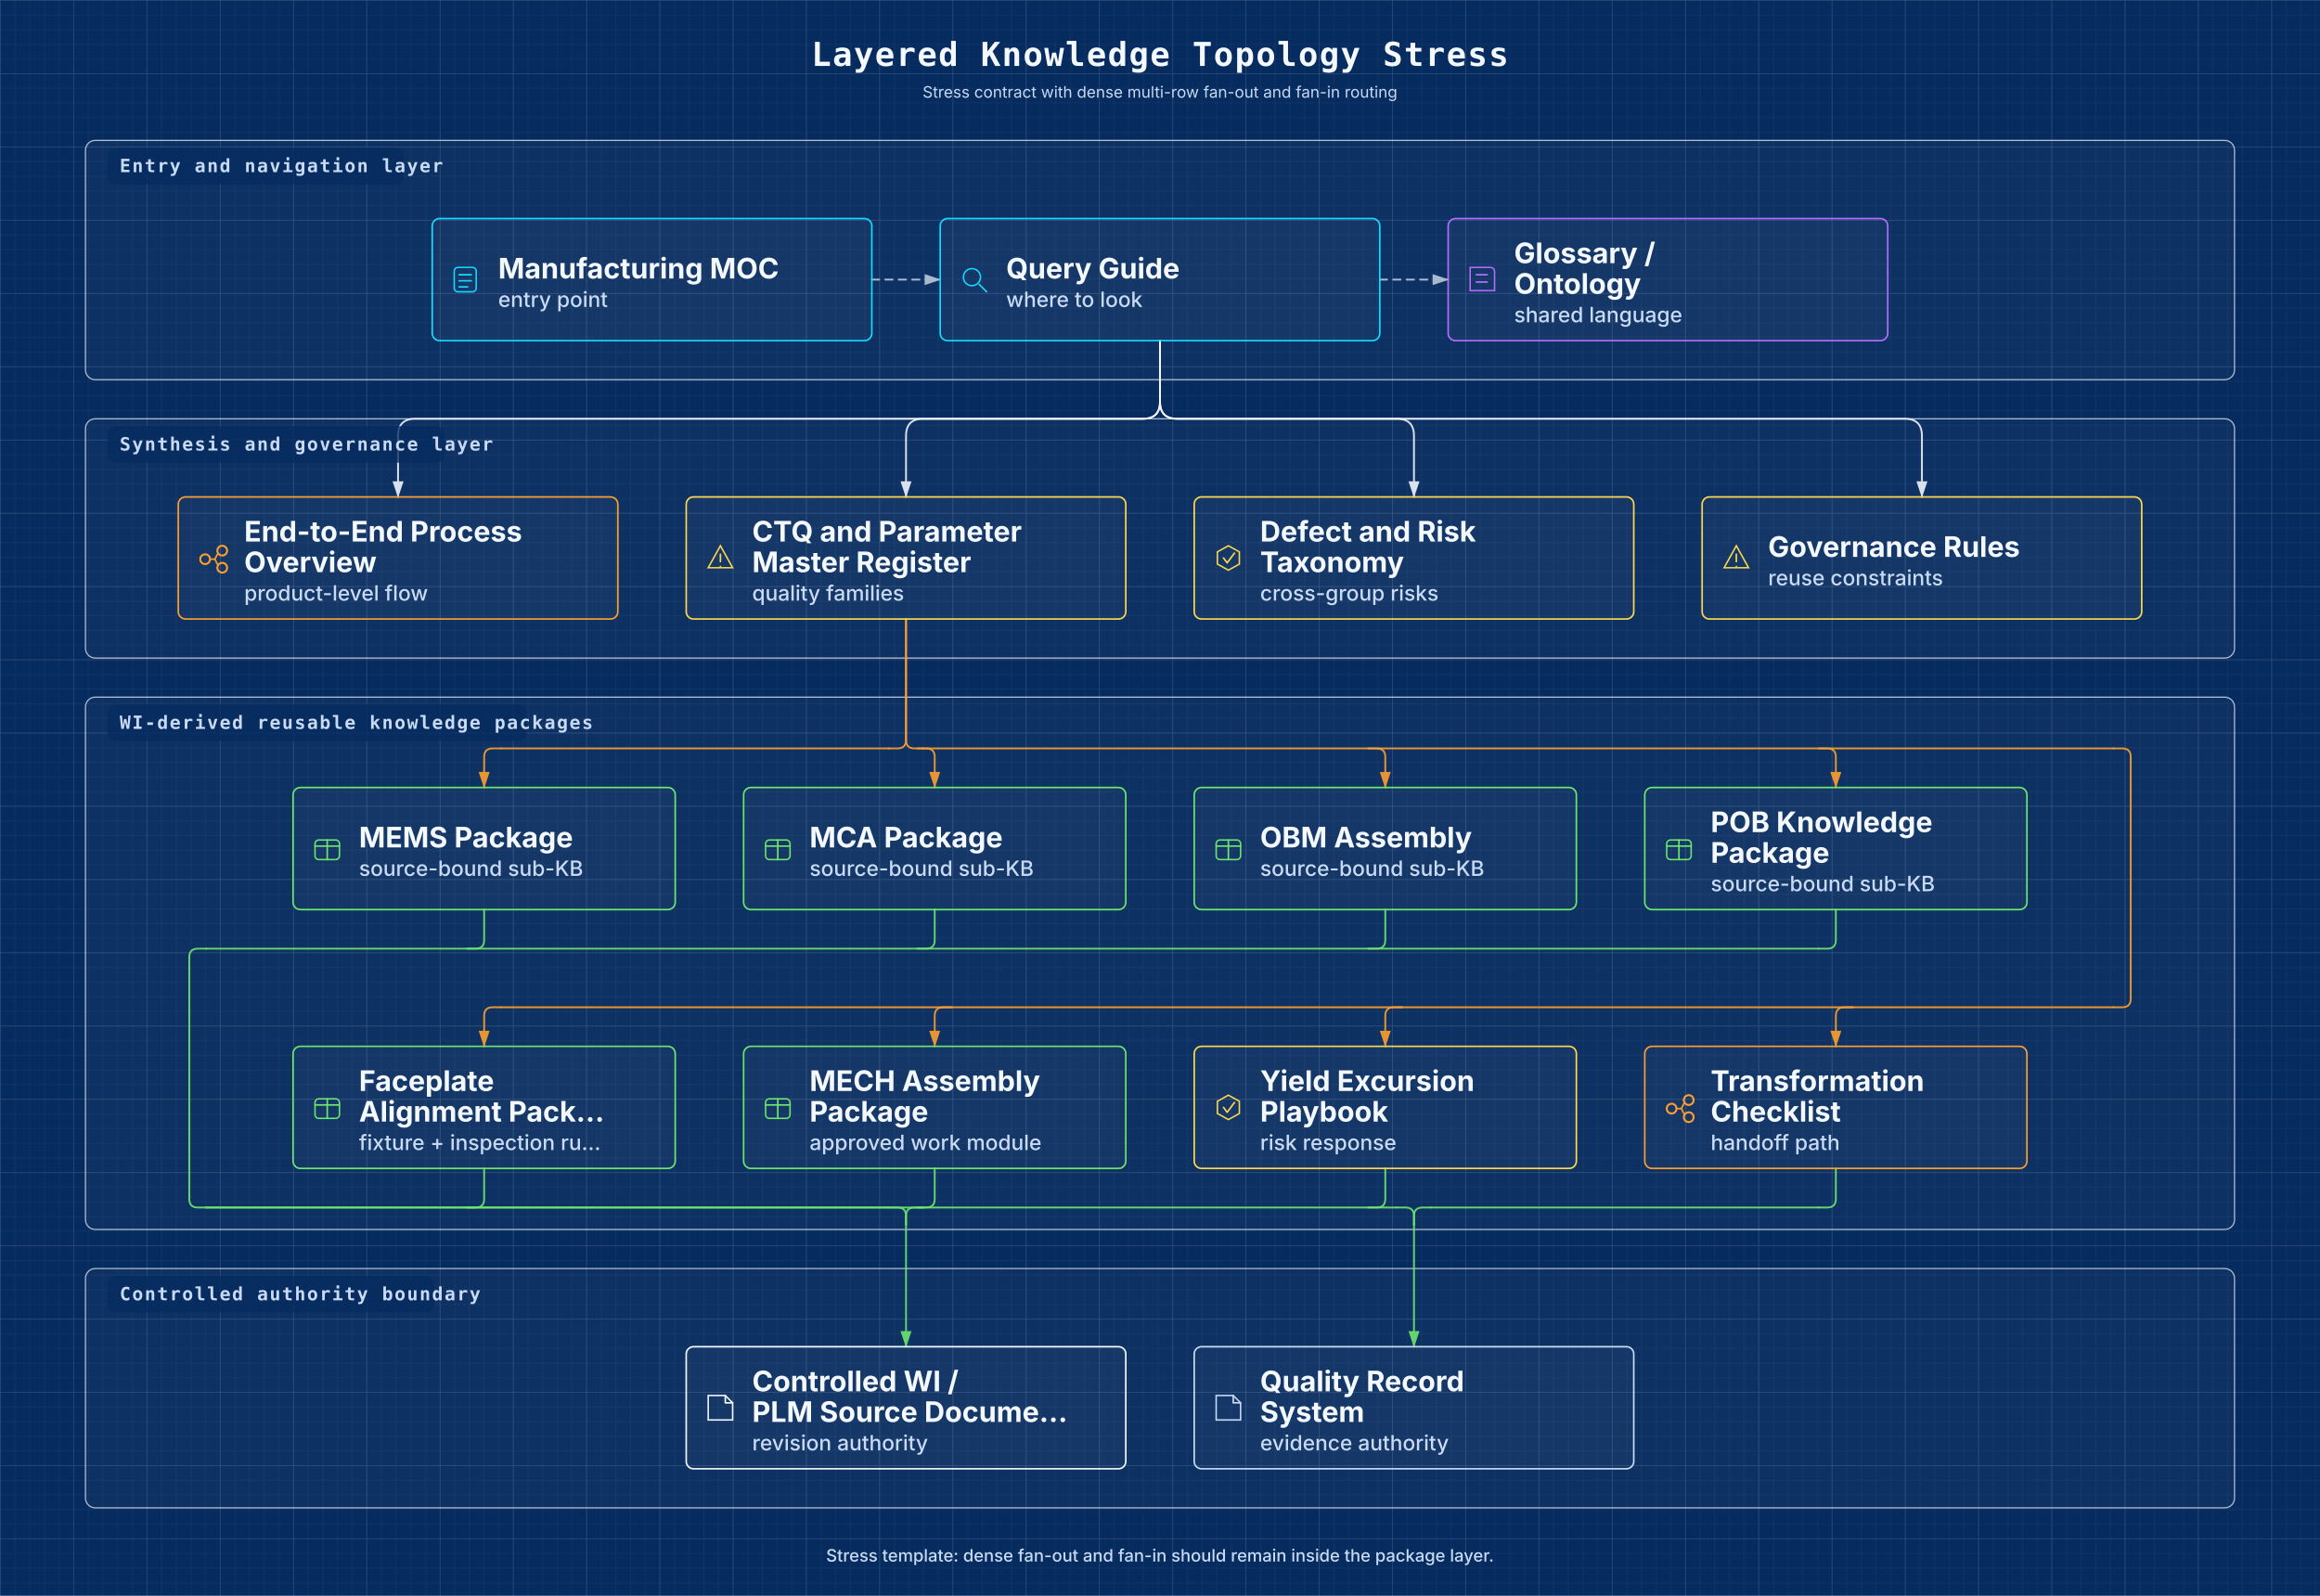
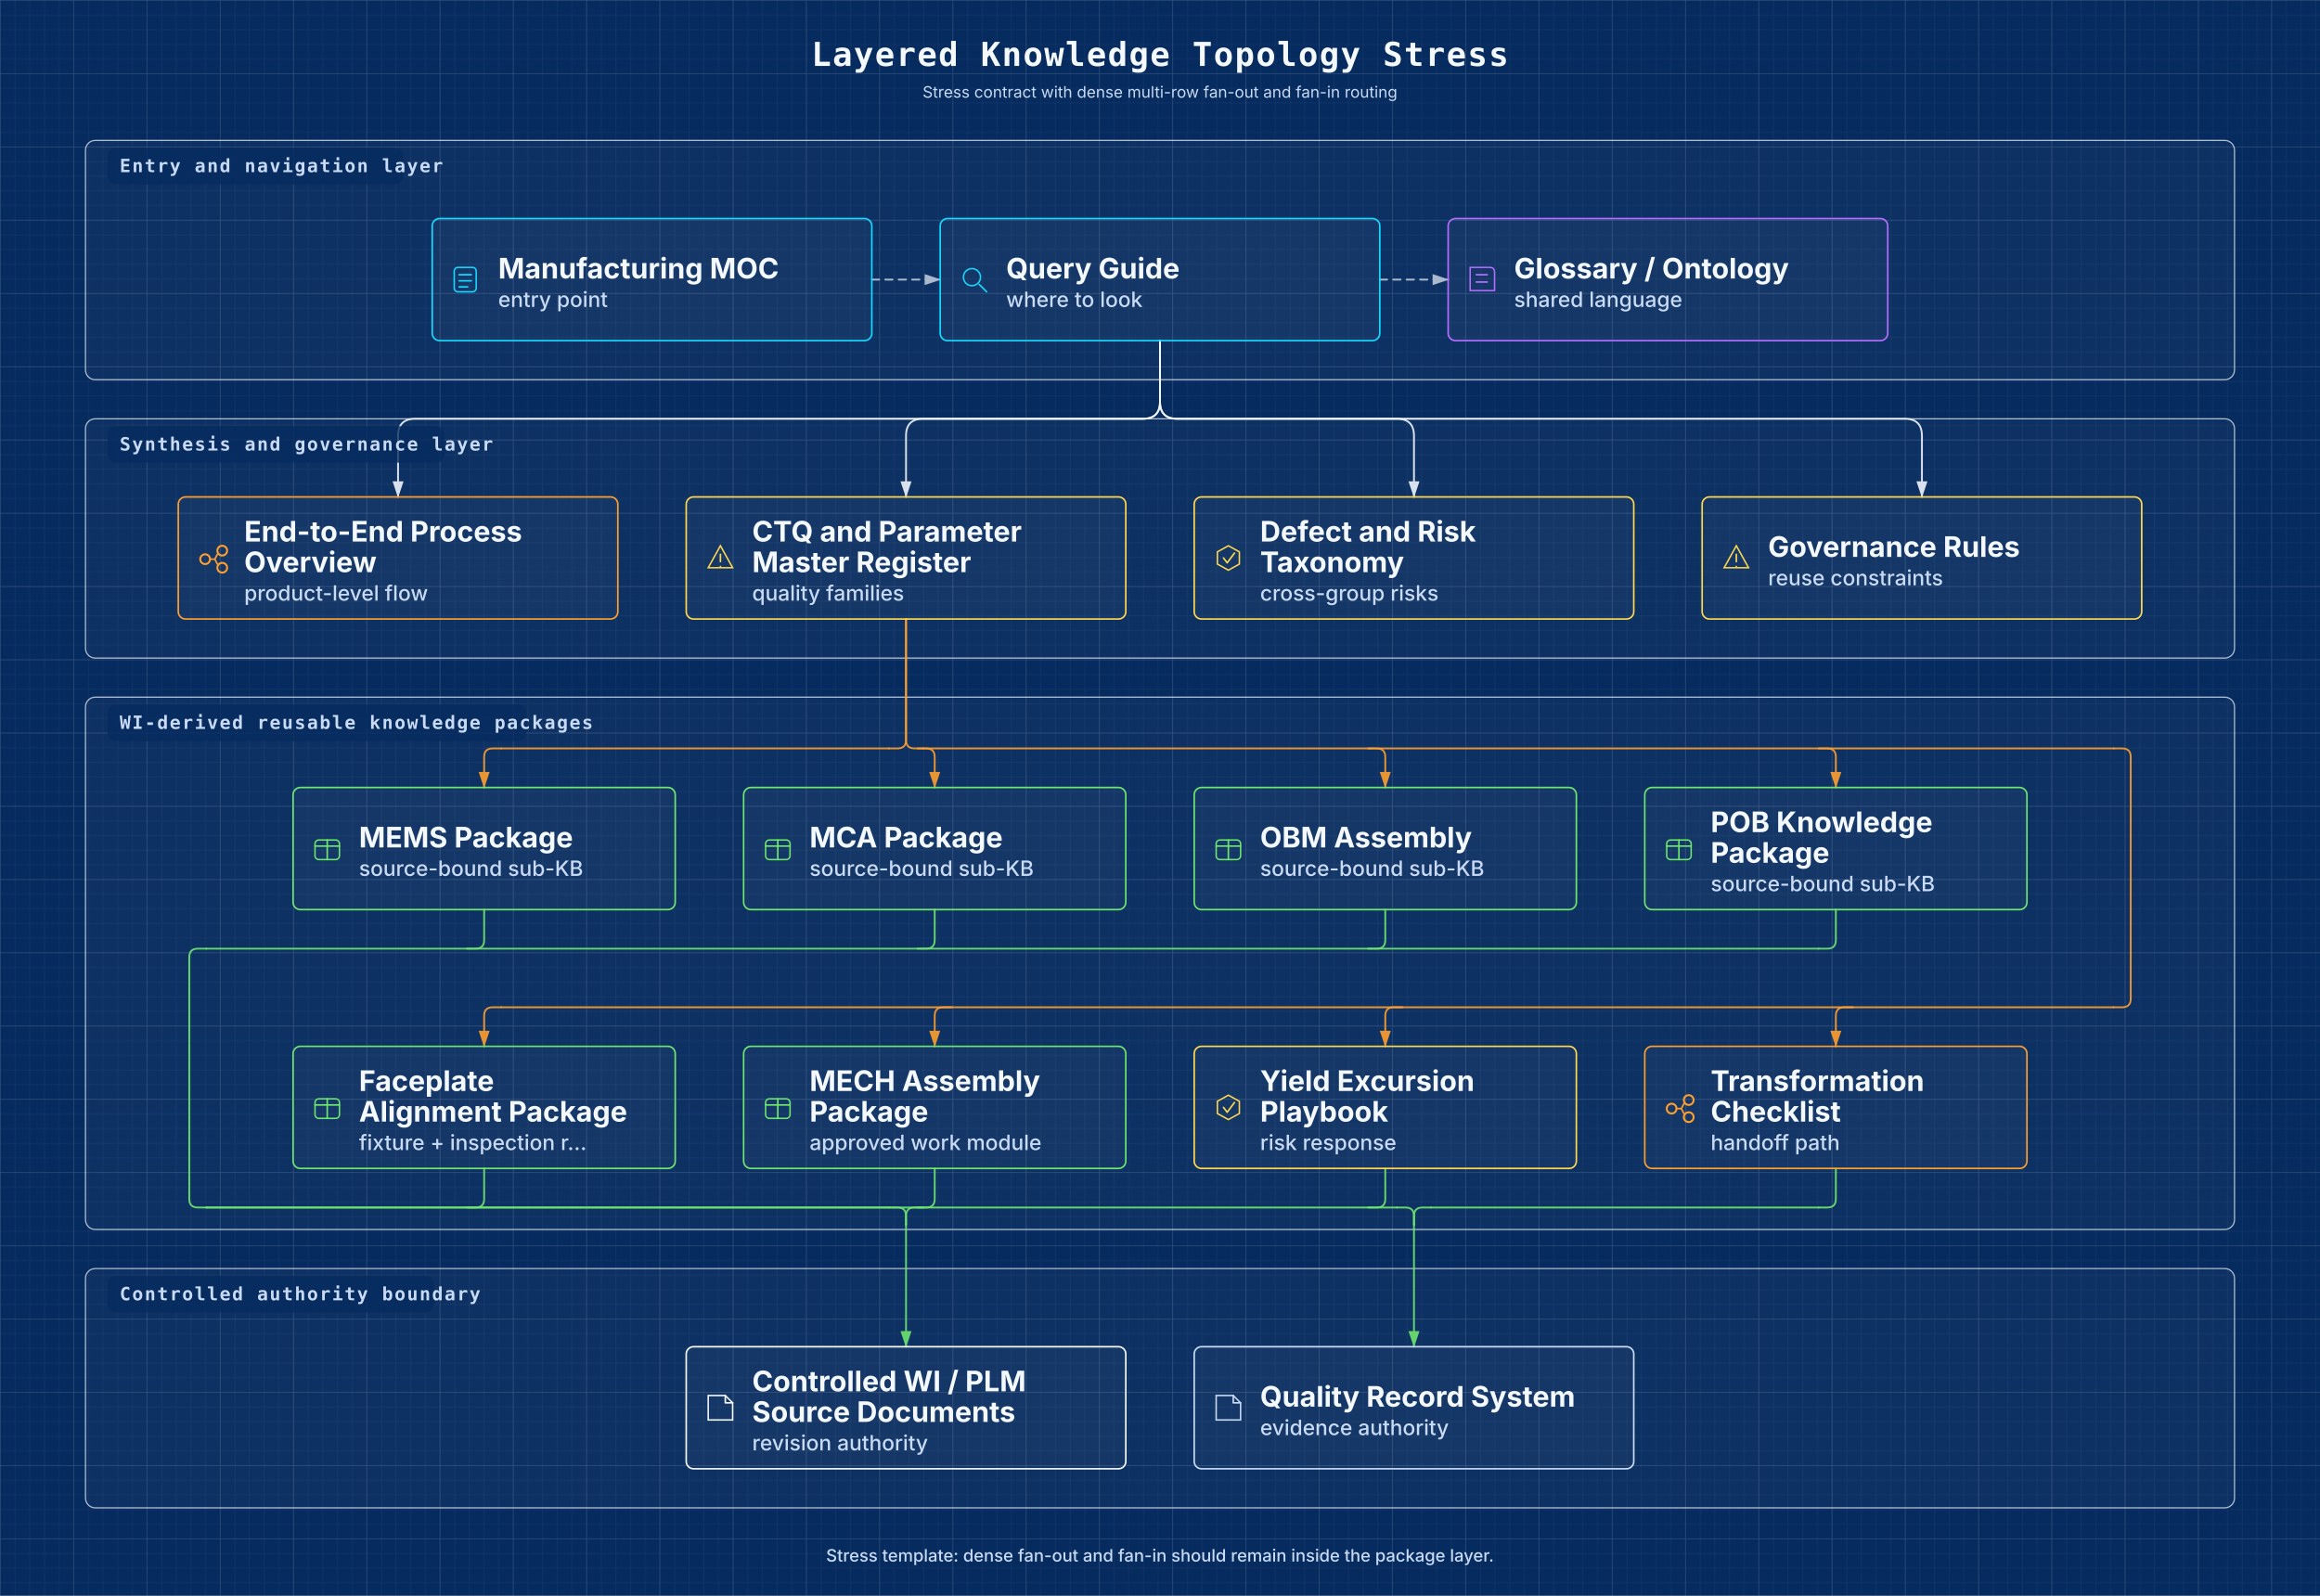
<svg xmlns="http://www.w3.org/2000/svg" width="1900" height="1307" viewBox="0 0 1900 1307" role="img" aria-label="Layered Knowledge Topology Stress" data-style="accent-blueprint" data-diagram-type="layered_knowledge_topology">
  <defs>
    <pattern id="blueprint-grid-small" width="12" height="12" patternUnits="userSpaceOnUse">
      <path d="M 12 0 H 0 V 12" fill="none" stroke="#FFFFFF" stroke-opacity="0.08" stroke-width="0.7" />
    </pattern>
    <pattern id="blueprint-grid" width="60" height="60" patternUnits="userSpaceOnUse">
      <rect width="60" height="60" fill="url(#blueprint-grid-small)" />
      <path d="M 60 0 H 0 V 60" fill="none" stroke="#FFFFFF" stroke-opacity="0.14" stroke-width="1" />
    </pattern>
    <marker id="arrow" markerWidth="10" markerHeight="10" refX="8.5" refY="3" orient="auto" markerUnits="strokeWidth">
      <path d="M0,0 L0,6 L9,3 z" fill="context-stroke" />
    </marker>
    <marker id="arrow-fanout" markerWidth="10" markerHeight="10" refX="8.5" refY="3" orient="auto" markerUnits="strokeWidth">
      <path d="M0,0 L0,6 L9,3 z" fill="context-stroke" />
    </marker>
    <marker id="arrow-fanin" markerWidth="10" markerHeight="10" refX="8.5" refY="3" orient="auto" markerUnits="strokeWidth">
      <path d="M0,0 L0,6 L9,3 z" fill="context-stroke" />
    </marker>
    <style>
    [data-style="accent-blueprint"] .title{font:700 27px IBM Plex Mono,JetBrains Mono,Consolas,monospace;fill:#F4F8FF;letter-spacing:.04em;text-transform:uppercase}
    [data-style="accent-blueprint"] .subtitle{font:400 13px IBM Plex Sans,Inter,Roboto Condensed,DIN,Segoe UI,Aptos,Arial,sans-serif;fill:#C9DAF5}
    [data-style="accent-blueprint"] .group-label{font:700 15px IBM Plex Mono,JetBrains Mono,Consolas,monospace;fill:#C9DAF5;letter-spacing:.08em;text-transform:uppercase}
    [data-style="accent-blueprint"] .card-title{font:700 17px IBM Plex Sans,Inter,Roboto Condensed,DIN,Segoe UI,Aptos,Arial,sans-serif;fill:#F4F8FF}
    [data-style="accent-blueprint"] .card-sub{font:500 13px IBM Plex Sans,Inter,Roboto Condensed,DIN,Segoe UI,Aptos,Arial,sans-serif;fill:#C9DAF5}
    [data-style="accent-blueprint"] .edge{fill:none;stroke:#F4F8FF;stroke-width:1.5;stroke-linecap:round;stroke-linejoin:round;opacity:0.88}
    [data-style="accent-blueprint"] .fanout{stroke:#FF9F2E;opacity:0.9}
    [data-style="accent-blueprint"] .fanin{stroke:#6EE66E;opacity:0.9}
    [data-style="accent-blueprint"] .route-shared{marker-end:none}
    [data-style="accent-blueprint"] .edge-dashed{stroke-dasharray:6 5;opacity:0.68}
    [data-style="accent-blueprint"] .note{font:500 14px IBM Plex Sans,Inter,Roboto Condensed,DIN,Segoe UI,Aptos,Arial,sans-serif;fill:#C9DAF5}
    [data-style="accent-blueprint"] .mono{font-family:IBM Plex Mono,JetBrains Mono,Consolas,monospace}
    [data-style="accent-blueprint"] .table-header{font:700 15.5px IBM Plex Mono,JetBrains Mono,Consolas,monospace;fill:#F4F8FF;letter-spacing:.08em;text-transform:uppercase}
    [data-style="accent-blueprint"] .table-cell{font:500 17px IBM Plex Sans,Inter,Roboto Condensed,DIN,Segoe UI,Aptos,Arial,sans-serif;fill:#F4F8FF}
    [data-style="accent-blueprint"] .table-cell-secondary{font:500 17px IBM Plex Sans,Inter,Roboto Condensed,DIN,Segoe UI,Aptos,Arial,sans-serif;fill:#C9DAF5}
    [data-style="accent-blueprint"] .info-panel-title{font:700 15px IBM Plex Mono,JetBrains Mono,Consolas,monospace;fill:#F4F8FF;letter-spacing:.08em;text-transform:uppercase}
    [data-style="accent-blueprint"] .info-panel-item{font:500 14px IBM Plex Sans,Inter,Roboto Condensed,DIN,Segoe UI,Aptos,Arial,sans-serif;fill:#C9DAF5}
    [data-style="accent-blueprint"] .tree-level-label{font:700 15px IBM Plex Mono,JetBrains Mono,Consolas,monospace;fill:#C9DAF5;letter-spacing:.08em;text-transform:uppercase}
    [data-style="accent-blueprint"] .hub-label{font:700 15px IBM Plex Mono,JetBrains Mono,Consolas,monospace;fill:#C9DAF5;letter-spacing:.08em;text-transform:uppercase}
    [data-style="accent-blueprint"] .icon-line{fill:none;stroke-width:1.3;stroke-linecap:round;stroke-linejoin:round}
  </style>
  </defs>
  <rect x="0" y="0" width="1900" height="1307" rx="0" fill="#062B5F" />
  <rect x="0" y="0" width="1900" height="1307" rx="0" fill="url(#blueprint-grid)" opacity="1" />
  <text x="950.0" y="54" text-anchor="middle" class="title">Layered Knowledge Topology Stress</text>
  <text x="950.0" y="80.0" text-anchor="middle" class="subtitle">Stress contract with dense multi-row fan-out and fan-in routing</text>
  <rect x="70" y="115" width="1760" height="196" class="group-panel" rx="8" fill="#FFFFFF" fill-opacity="0.03" stroke="#F4F8FF" stroke-opacity="0.7" stroke-width="1" />
  <rect x="70" y="343" width="1760" height="196" class="group-panel" rx="8" fill="#FFFFFF" fill-opacity="0.03" stroke="#F4F8FF" stroke-opacity="0.7" stroke-width="1" />
  <rect x="70" y="571" width="1760" height="436" class="group-panel" rx="8" fill="#FFFFFF" fill-opacity="0.03" stroke="#F4F8FF" stroke-opacity="0.7" stroke-width="1" />
  <rect x="70" y="1039" width="1760" height="196" class="group-panel" rx="8" fill="#FFFFFF" fill-opacity="0.03" stroke="#F4F8FF" stroke-opacity="0.7" stroke-width="1" />
  <path d="M 742.0 507.0 L 742.0 606.0 Q 742.0 613.0 735.0 613.0 L 728.0 613.0" class="edge fanout route-shared branch" />
  <path d="M 742.0 507.0 L 742.0 606.0 Q 742.0 613.0 749.0 613.0 L 756.0 613.0" class="edge fanout route-shared branch" />
  <path d="M 1731.0 613.0 L 1738.0 613.0 Q 1745.0 613.0 1745.0 620.0 L 1745.0 818.0 Q 1745.0 825.0 1738.0 825.0 L 1731.0 825.0" class="edge fanout route-shared trunk" />
  <path d="M 410.5 613.0 L 728.0 613.0" class="edge fanout route-shared bus" />
  <path d="M 756.0 613.0 L 1731.0 613.0" class="edge fanout route-shared bus" />
  <path d="M 410.5 613.0 L 403.5 613.0 Q 396.5 613.0 396.5 620.0 L 396.5 645.0" class="edge fanout terminal" marker-end="url(#arrow-fanout)" />
  <path d="M 751.5 613.0 L 758.5 613.0 Q 765.5 613.0 765.5 620.0 L 765.5 645.0" class="edge fanout terminal" marker-end="url(#arrow-fanout)" />
  <path d="M 1120.5 613.0 L 1127.5 613.0 Q 1134.5 613.0 1134.5 620.0 L 1134.5 645.0" class="edge fanout terminal" marker-end="url(#arrow-fanout)" />
  <path d="M 1489.5 613.0 L 1496.5 613.0 Q 1503.5 613.0 1503.5 620.0 L 1503.5 645.0" class="edge fanout terminal" marker-end="url(#arrow-fanout)" />
  <path d="M 410.5 825.0 L 1731.0 825.0" class="edge fanout route-shared bus" />
  <path d="M 410.5 825.0 L 403.5 825.0 Q 396.5 825.0 396.5 832.0 L 396.5 857.0" class="edge fanout terminal" marker-end="url(#arrow-fanout)" />
  <path d="M 779.5 825.0 L 772.5 825.0 Q 765.5 825.0 765.5 832.0 L 765.5 857.0" class="edge fanout terminal" marker-end="url(#arrow-fanout)" />
  <path d="M 1148.5 825.0 L 1141.5 825.0 Q 1134.5 825.0 1134.5 832.0 L 1134.5 857.0" class="edge fanout terminal" marker-end="url(#arrow-fanout)" />
  <path d="M 1517.5 825.0 L 1510.5 825.0 Q 1503.5 825.0 1503.5 832.0 L 1503.5 857.0" class="edge fanout terminal" marker-end="url(#arrow-fanout)" />
  <path d="M 169.0 777.0 L 162.0 777.0 Q 155.0 777.0 155.0 784.0 L 155.0 982.0 Q 155.0 989.0 162.0 989.0 L 169.0 989.0" class="edge fanin route-shared trunk" />
  <path d="M 396.5 745.0 L 396.5 770.0 Q 396.5 777.0 389.5 777.0 L 382.5 777.0" class="edge fanin route-shared branch" />
  <path d="M 765.5 745.0 L 765.5 770.0 Q 765.5 777.0 758.5 777.0 L 751.5 777.0" class="edge fanin route-shared branch" />
  <path d="M 1134.5 745.0 L 1134.5 770.0 Q 1134.5 777.0 1127.5 777.0 L 1120.5 777.0" class="edge fanin route-shared branch" />
  <path d="M 1503.5 745.0 L 1503.5 770.0 Q 1503.5 777.0 1496.5 777.0 L 1489.5 777.0" class="edge fanin route-shared branch" />
  <path d="M 169.0 777.0 L 1489.5 777.0" class="edge fanin route-shared bus" />
  <path d="M 396.5 957.0 L 396.5 982.0 Q 396.5 989.0 389.5 989.0 L 382.5 989.0" class="edge fanin route-shared branch" />
  <path d="M 765.5 957.0 L 765.5 982.0 Q 765.5 989.0 758.5 989.0 L 751.5 989.0" class="edge fanin route-shared branch" />
  <path d="M 169.0 989.0 L 728.0 989.0" class="edge fanin route-shared bus" />
  <path d="M 728.0 989.0 L 735.0 989.0 Q 742.0 989.0 742.0 996.0 L 742.0 1003.0" class="edge fanin route-shared merge" />
  <path d="M 756.0 989.0 L 749.0 989.0 Q 742.0 989.0 742.0 996.0 L 742.0 1003.0" class="edge fanin route-shared merge" />
  <path d="M 742.0 1003.0 L 742.0 1103.0" class="edge fanin terminal" marker-end="url(#arrow-fanin)" />
  <path d="M 1134.5 957.0 L 1134.5 982.0 Q 1134.5 989.0 1127.5 989.0 L 1120.5 989.0" class="edge fanin route-shared branch" />
  <path d="M 1503.5 957.0 L 1503.5 982.0 Q 1503.5 989.0 1496.5 989.0 L 1489.5 989.0" class="edge fanin route-shared branch" />
  <path d="M 169.0 989.0 L 1144.0 989.0" class="edge fanin route-shared bus" />
  <path d="M 1172.0 989.0 L 1489.5 989.0" class="edge fanin route-shared bus" />
  <path d="M 1144.0 989.0 L 1151.0 989.0 Q 1158.0 989.0 1158.0 996.0 L 1158.0 1003.0" class="edge fanin route-shared merge" />
  <path d="M 1172.0 989.0 L 1165.0 989.0 Q 1158.0 989.0 1158.0 996.0 L 1158.0 1003.0" class="edge fanin route-shared merge" />
  <path d="M 1158.0 1003.0 L 1158.0 1103.0" class="edge fanin terminal" marker-end="url(#arrow-fanin)" />
  <path d="M 714.0 229.0 L 770.0 229.0" class="edge edge-dashed" marker-end="url(#arrow)" />
  <path d="M 1130.0 229.0 L 1186.0 229.0" class="edge edge-dashed" marker-end="url(#arrow)" />
  <path d="M 950.0 279 L 950.0 329.0 Q 950.0 343.0 936.0 343.0 L 340.0 343.0 Q 326.0 343.0 326.0 357.0 L 326.0 407" class="edge" marker-end="url(#arrow)" />
  <path d="M 950.0 279 L 950.0 329.0 Q 950.0 343.0 936.0 343.0 L 756.0 343.0 Q 742.0 343.0 742.0 357.0 L 742.0 407" class="edge" marker-end="url(#arrow)" />
  <path d="M 950.0 279 L 950.0 329.0 Q 950.0 343.0 964.0 343.0 L 1144.0 343.0 Q 1158.0 343.0 1158.0 357.0 L 1158.0 407" class="edge" marker-end="url(#arrow)" />
  <path d="M 950.0 279 L 950.0 329.0 Q 950.0 343.0 964.0 343.0 L 1560.0 343.0 Q 1574.0 343.0 1574.0 357.0 L 1574.0 407" class="edge" marker-end="url(#arrow)" />
  <g class="group-label-wrap">
    <rect x="88" y="121" width="242.4" height="30" rx="7" fill="#062B5F" fill-opacity="0.78" />
    <text x="98" y="141" class="group-label">Entry and navigation layer</text>
  </g>
  <g class="group-label-wrap">
    <rect x="88" y="349" width="276.0" height="30" rx="7" fill="#062B5F" fill-opacity="0.78" />
    <text x="98" y="369" class="group-label">Synthesis and governance layer</text>
  </g>
  <g class="group-label-wrap">
    <rect x="88" y="577" width="343.2" height="30" rx="7" fill="#062B5F" fill-opacity="0.78" />
    <text x="98" y="597" class="group-label">WI-derived reusable knowledge packages</text>
  </g>
  <g class="group-label-wrap">
    <rect x="88" y="1045" width="267.6" height="30" rx="7" fill="#062B5F" fill-opacity="0.78" />
    <text x="98" y="1065" class="group-label">Controlled authority boundary</text>
  </g>
  <g id="node-moc" class="card node-card">
    <rect x="354.0" y="179" width="360" height="100" rx="6" fill="#FFFFFF" fill-opacity="0.03" stroke="#16D9FF" stroke-width="1.3" />
    <rect x="372.0" y="219.0" width="18" height="20" rx="3" fill="none" stroke="#16D9FF" stroke-width="1.2" />
    <path d="M376.0,225.0 H386.0 M376.0,230.0 H386.0 M376.0,235.0 H383.0" class="icon-line" stroke="#16D9FF" />
    <text x="408.0" y="228.087" text-anchor="start" class="card-title" style="font-size:23.2px">Manufacturing MOC</text>
    <text x="408.0" y="251.405" text-anchor="start" class="card-sub" style="font-size:17.3px">entry point</text>
  </g>
  <g id="node-query" class="card node-card">
    <rect x="770.0" y="179" width="360" height="100" rx="6" fill="#FFFFFF" fill-opacity="0.03" stroke="#16D9FF" stroke-width="1.3" />
    <circle cx="796.0" cy="227.0" r="7" fill="none" stroke="#16D9FF" stroke-width="1.2" />
    <path d="M802.0,233.0 L808.0,239.0" class="icon-line" stroke="#16D9FF" />
    <text x="824.0" y="228.087" text-anchor="start" class="card-title" style="font-size:23.2px">Query Guide</text>
    <text x="824.0" y="251.405" text-anchor="start" class="card-sub" style="font-size:17.3px">where to look</text>
  </g>
  <g id="node-glossary" class="card node-card">
    <rect x="1186.0" y="179" width="360" height="100" rx="6" fill="#FFFFFF" fill-opacity="0.03" stroke="#B56CFF" stroke-width="1.3" />
    <path d="M1204.0,219.0 H1220.0 Q1224.0,219.0 1224.0,223.0 V238.0 H1204.0 Z" fill="none" stroke="#B56CFF" stroke-width="1.2" />
    <path d="M1209.0,225.0 H1218.0 M1209.0,231.0 H1218.0" class="icon-line" stroke="#B56CFF" />
-     <text x="1240.0" y="215.549" text-anchor="start" class="card-title" style="font-size:23.2px">Glossary /</text>
-     <text x="1240.0" y="240.626" text-anchor="start" class="card-title" style="font-size:23.2px">Ontology</text>
-     <text x="1240.0" y="263.943" text-anchor="start" class="card-sub" style="font-size:17.3px">shared language</text>
+     <text x="1240.0" y="228.087" text-anchor="start" class="card-title" style="font-size:23.2px">Glossary / Ontology</text>
+     <text x="1240.0" y="251.405" text-anchor="start" class="card-sub" style="font-size:17.3px">shared language</text>
  </g>
  <g id="node-process" class="card node-card">
    <rect x="146.0" y="407" width="360" height="100" rx="6" fill="#FFFFFF" fill-opacity="0.03" stroke="#FF9F2E" stroke-width="1.3" />
    <circle cx="168.0" cy="458.0" r="4" fill="none" stroke="#FF9F2E" stroke-width="1.6" />
    <circle cx="182.0" cy="451.0" r="4" fill="none" stroke="#FF9F2E" stroke-width="1.6" />
    <circle cx="182.0" cy="465.0" r="4" fill="none" stroke="#FF9F2E" stroke-width="1.6" />
    <path d="M172.0,458.0 H176.0 M178.0,454.0 L176.0,458.0 L178.0,462.0" class="icon-line" stroke="#FF9F2E" />
    <text x="200.0" y="443.549" text-anchor="start" class="card-title" style="font-size:23.2px">End-to-End Process</text>
    <text x="200.0" y="468.626" text-anchor="start" class="card-title" style="font-size:23.2px">Overview</text>
    <text x="200.0" y="491.943" text-anchor="start" class="card-sub" style="font-size:17.3px">product-level flow</text>
  </g>
  <g id="node-parameter_master" class="card node-card">
    <rect x="562.0" y="407" width="360" height="100" rx="6" fill="#FFFFFF" fill-opacity="0.03" stroke="#FFD84D" stroke-width="1.3" />
    <path d="M590.0,447.0 L600.0,465.0 H580.0 Z" fill="none" stroke="#FFD84D" stroke-width="1.2" />
    <path d="M590.0,454.0 V460.0 M590.0,464.0 V464.0" class="icon-line" stroke="#FFD84D" />
    <text x="616.0" y="443.549" text-anchor="start" class="card-title" style="font-size:23.2px">CTQ and Parameter</text>
    <text x="616.0" y="468.626" text-anchor="start" class="card-title" style="font-size:23.2px">Master Register</text>
    <text x="616.0" y="491.943" text-anchor="start" class="card-sub" style="font-size:17.3px">quality families</text>
  </g>
  <g id="node-risk_model" class="card node-card">
    <rect x="978.0" y="407" width="360" height="100" rx="6" fill="#FFFFFF" fill-opacity="0.03" stroke="#FFD84D" stroke-width="1.3" />
    <path d="M1006.0,447.0 L1015.0,452.0 V462.0 L1006.0,467.0 L997.0,462.0 V452.0 Z" fill="none" stroke="#FFD84D" stroke-width="1.2" />
    <path d="M1002.0,457.0 L1005.0,461.0 L1011.0,453.0" class="icon-line" stroke="#FFD84D" />
    <text x="1032.0" y="443.549" text-anchor="start" class="card-title" style="font-size:23.2px">Defect and Risk</text>
    <text x="1032.0" y="468.626" text-anchor="start" class="card-title" style="font-size:23.2px">Taxonomy</text>
    <text x="1032.0" y="491.943" text-anchor="start" class="card-sub" style="font-size:17.3px">cross-group risks</text>
  </g>
  <g id="node-governance" class="card node-card">
    <rect x="1394.0" y="407" width="360" height="100" rx="6" fill="#FFFFFF" fill-opacity="0.03" stroke="#FFD84D" stroke-width="1.3" />
    <path d="M1422.0,447.0 L1432.0,465.0 H1412.0 Z" fill="none" stroke="#FFD84D" stroke-width="1.2" />
    <path d="M1422.0,454.0 V460.0 M1422.0,464.0 V464.0" class="icon-line" stroke="#FFD84D" />
    <text x="1448.0" y="456.087" text-anchor="start" class="card-title" style="font-size:23.2px">Governance Rules</text>
    <text x="1448.0" y="479.405" text-anchor="start" class="card-sub" style="font-size:17.3px">reuse constraints</text>
  </g>
  <g id="node-package_a" class="card node-card">
    <rect x="240.0" y="645" width="313.0" height="100" rx="6" fill="#FFFFFF" fill-opacity="0.03" stroke="#6EE66E" stroke-width="1.3" />
    <rect x="258.0" y="688.0" width="20" height="16" rx="3" fill="none" stroke="#6EE66E" stroke-width="1.2" />
    <path d="M258.0,693.0 H278.0 M268.0,688.0 V704.0" class="icon-line" stroke="#6EE66E" />
    <text x="294.0" y="694.087" text-anchor="start" class="card-title" style="font-size:23.2px">MEMS Package</text>
    <text x="294.0" y="717.405" text-anchor="start" class="card-sub" style="font-size:17.3px">source-bound sub-KB</text>
  </g>
  <g id="node-package_b" class="card node-card">
    <rect x="609.0" y="645" width="313.0" height="100" rx="6" fill="#FFFFFF" fill-opacity="0.03" stroke="#6EE66E" stroke-width="1.3" />
    <rect x="627.0" y="688.0" width="20" height="16" rx="3" fill="none" stroke="#6EE66E" stroke-width="1.2" />
    <path d="M627.0,693.0 H647.0 M637.0,688.0 V704.0" class="icon-line" stroke="#6EE66E" />
    <text x="663.0" y="694.087" text-anchor="start" class="card-title" style="font-size:23.2px">MCA Package</text>
    <text x="663.0" y="717.405" text-anchor="start" class="card-sub" style="font-size:17.3px">source-bound sub-KB</text>
  </g>
  <g id="node-package_c" class="card node-card">
    <rect x="978.0" y="645" width="313.0" height="100" rx="6" fill="#FFFFFF" fill-opacity="0.03" stroke="#6EE66E" stroke-width="1.3" />
    <rect x="996.0" y="688.0" width="20" height="16" rx="3" fill="none" stroke="#6EE66E" stroke-width="1.2" />
    <path d="M996.0,693.0 H1016.0 M1006.0,688.0 V704.0" class="icon-line" stroke="#6EE66E" />
    <text x="1032.0" y="694.087" text-anchor="start" class="card-title" style="font-size:23.2px">OBM Assembly</text>
    <text x="1032.0" y="717.405" text-anchor="start" class="card-sub" style="font-size:17.3px">source-bound sub-KB</text>
  </g>
  <g id="node-package_d" class="card node-card">
    <rect x="1347.0" y="645" width="313.0" height="100" rx="6" fill="#FFFFFF" fill-opacity="0.03" stroke="#6EE66E" stroke-width="1.3" />
    <rect x="1365.0" y="688.0" width="20" height="16" rx="3" fill="none" stroke="#6EE66E" stroke-width="1.2" />
    <path d="M1365.0,693.0 H1385.0 M1375.0,688.0 V704.0" class="icon-line" stroke="#6EE66E" />
    <text x="1401.0" y="681.549" text-anchor="start" class="card-title" style="font-size:23.2px">POB Knowledge</text>
    <text x="1401.0" y="706.626" text-anchor="start" class="card-title" style="font-size:23.2px">Package</text>
    <text x="1401.0" y="729.943" text-anchor="start" class="card-sub" style="font-size:17.3px">source-bound sub-KB</text>
  </g>
  <g id="node-package_e" class="card node-card">
    <rect x="240.0" y="857" width="313.0" height="100" rx="6" fill="#FFFFFF" fill-opacity="0.03" stroke="#6EE66E" stroke-width="1.3" />
    <rect x="258.0" y="900.0" width="20" height="16" rx="3" fill="none" stroke="#6EE66E" stroke-width="1.2" />
    <path d="M258.0,905.0 H278.0 M268.0,900.0 V916.0" class="icon-line" stroke="#6EE66E" />
    <text x="294.0" y="893.549" text-anchor="start" class="card-title" style="font-size:23.2px">Faceplate</text>
-     <text x="294.0" y="918.626" text-anchor="start" class="card-title" style="font-size:23.2px">Alignment Pack...</text>
-     <text x="294.0" y="941.943" text-anchor="start" class="card-sub" style="font-size:17.3px">fixture + inspection ru...</text>
+     <text x="294.0" y="918.626" text-anchor="start" class="card-title" style="font-size:23.2px">Alignment Package</text>
+     <text x="294.0" y="941.943" text-anchor="start" class="card-sub" style="font-size:17.3px">fixture + inspection r...</text>
  </g>
  <g id="node-package_f" class="card node-card">
    <rect x="609.0" y="857" width="313.0" height="100" rx="6" fill="#FFFFFF" fill-opacity="0.03" stroke="#6EE66E" stroke-width="1.3" />
    <rect x="627.0" y="900.0" width="20" height="16" rx="3" fill="none" stroke="#6EE66E" stroke-width="1.2" />
    <path d="M627.0,905.0 H647.0 M637.0,900.0 V916.0" class="icon-line" stroke="#6EE66E" />
    <text x="663.0" y="893.549" text-anchor="start" class="card-title" style="font-size:23.2px">MECH Assembly</text>
    <text x="663.0" y="918.626" text-anchor="start" class="card-title" style="font-size:23.2px">Package</text>
    <text x="663.0" y="941.943" text-anchor="start" class="card-sub" style="font-size:17.3px">approved work module</text>
  </g>
  <g id="node-package_g" class="card node-card">
    <rect x="978.0" y="857" width="313.0" height="100" rx="6" fill="#FFFFFF" fill-opacity="0.03" stroke="#FFD84D" stroke-width="1.3" />
    <path d="M1006.0,897.0 L1015.0,902.0 V912.0 L1006.0,917.0 L997.0,912.0 V902.0 Z" fill="none" stroke="#FFD84D" stroke-width="1.2" />
    <path d="M1002.0,907.0 L1005.0,911.0 L1011.0,903.0" class="icon-line" stroke="#FFD84D" />
    <text x="1032.0" y="893.549" text-anchor="start" class="card-title" style="font-size:23.2px">Yield Excursion</text>
    <text x="1032.0" y="918.626" text-anchor="start" class="card-title" style="font-size:23.2px">Playbook</text>
    <text x="1032.0" y="941.943" text-anchor="start" class="card-sub" style="font-size:17.3px">risk response</text>
  </g>
  <g id="node-package_h" class="card node-card">
    <rect x="1347.0" y="857" width="313.0" height="100" rx="6" fill="#FFFFFF" fill-opacity="0.03" stroke="#FF9F2E" stroke-width="1.3" />
    <circle cx="1369.0" cy="908.0" r="4" fill="none" stroke="#FF9F2E" stroke-width="1.6" />
    <circle cx="1383.0" cy="901.0" r="4" fill="none" stroke="#FF9F2E" stroke-width="1.6" />
    <circle cx="1383.0" cy="915.0" r="4" fill="none" stroke="#FF9F2E" stroke-width="1.6" />
    <path d="M1373.0,908.0 H1377.0 M1379.0,904.0 L1377.0,908.0 L1379.0,912.0" class="icon-line" stroke="#FF9F2E" />
    <text x="1401.0" y="893.549" text-anchor="start" class="card-title" style="font-size:23.2px">Transformation</text>
    <text x="1401.0" y="918.626" text-anchor="start" class="card-title" style="font-size:23.2px">Checklist</text>
    <text x="1401.0" y="941.943" text-anchor="start" class="card-sub" style="font-size:17.3px">handoff path</text>
  </g>
  <g id="node-plm_docs" class="card node-card">
    <rect x="562.0" y="1103" width="360" height="100" rx="6" fill="#FFFFFF" fill-opacity="0.03" stroke="#F4F8FF" stroke-width="1.3" />
    <path d="M580.0,1143.0 H594.0 L600.0,1149.0 V1163.0 H580.0 Z" fill="none" stroke="#F4F8FF" stroke-width="1.2" />
    <path d="M594.0,1143.0 V1149.0 H600.0" class="icon-line" stroke="#F4F8FF" />
-     <text x="616.0" y="1139.549" text-anchor="start" class="card-title" style="font-size:23.2px">Controlled WI /</text>
-     <text x="616.0" y="1164.626" text-anchor="start" class="card-title" style="font-size:23.2px">PLM Source Docume...</text>
+     <text x="616.0" y="1139.549" text-anchor="start" class="card-title" style="font-size:23.2px">Controlled WI / PLM</text>
+     <text x="616.0" y="1164.626" text-anchor="start" class="card-title" style="font-size:23.2px">Source Documents</text>
    <text x="616.0" y="1187.943" text-anchor="start" class="card-sub" style="font-size:17.3px">revision authority</text>
  </g>
  <g id="node-quality_records" class="card node-card">
    <rect x="978.0" y="1103" width="360" height="100" rx="6" fill="#FFFFFF" fill-opacity="0.03" stroke="#C9DAF5" stroke-width="1.3" />
    <path d="M996.0,1143.0 H1010.0 L1016.0,1149.0 V1163.0 H996.0 Z" fill="none" stroke="#C9DAF5" stroke-width="1.2" />
    <path d="M1010.0,1143.0 V1149.0 H1016.0" class="icon-line" stroke="#C9DAF5" />
-     <text x="1032.0" y="1139.549" text-anchor="start" class="card-title" style="font-size:23.2px">Quality Record</text>
-     <text x="1032.0" y="1164.626" text-anchor="start" class="card-title" style="font-size:23.2px">System</text>
-     <text x="1032.0" y="1187.943" text-anchor="start" class="card-sub" style="font-size:17.3px">evidence authority</text>
+     <text x="1032.0" y="1152.087" text-anchor="start" class="card-title" style="font-size:23.2px">Quality Record System</text>
+     <text x="1032.0" y="1175.405" text-anchor="start" class="card-sub" style="font-size:17.3px">evidence authority</text>
  </g>
  <text x="950.0" y="1279" text-anchor="middle" class="note">Stress template: dense fan-out and fan-in should remain inside the package layer.</text>
</svg>
